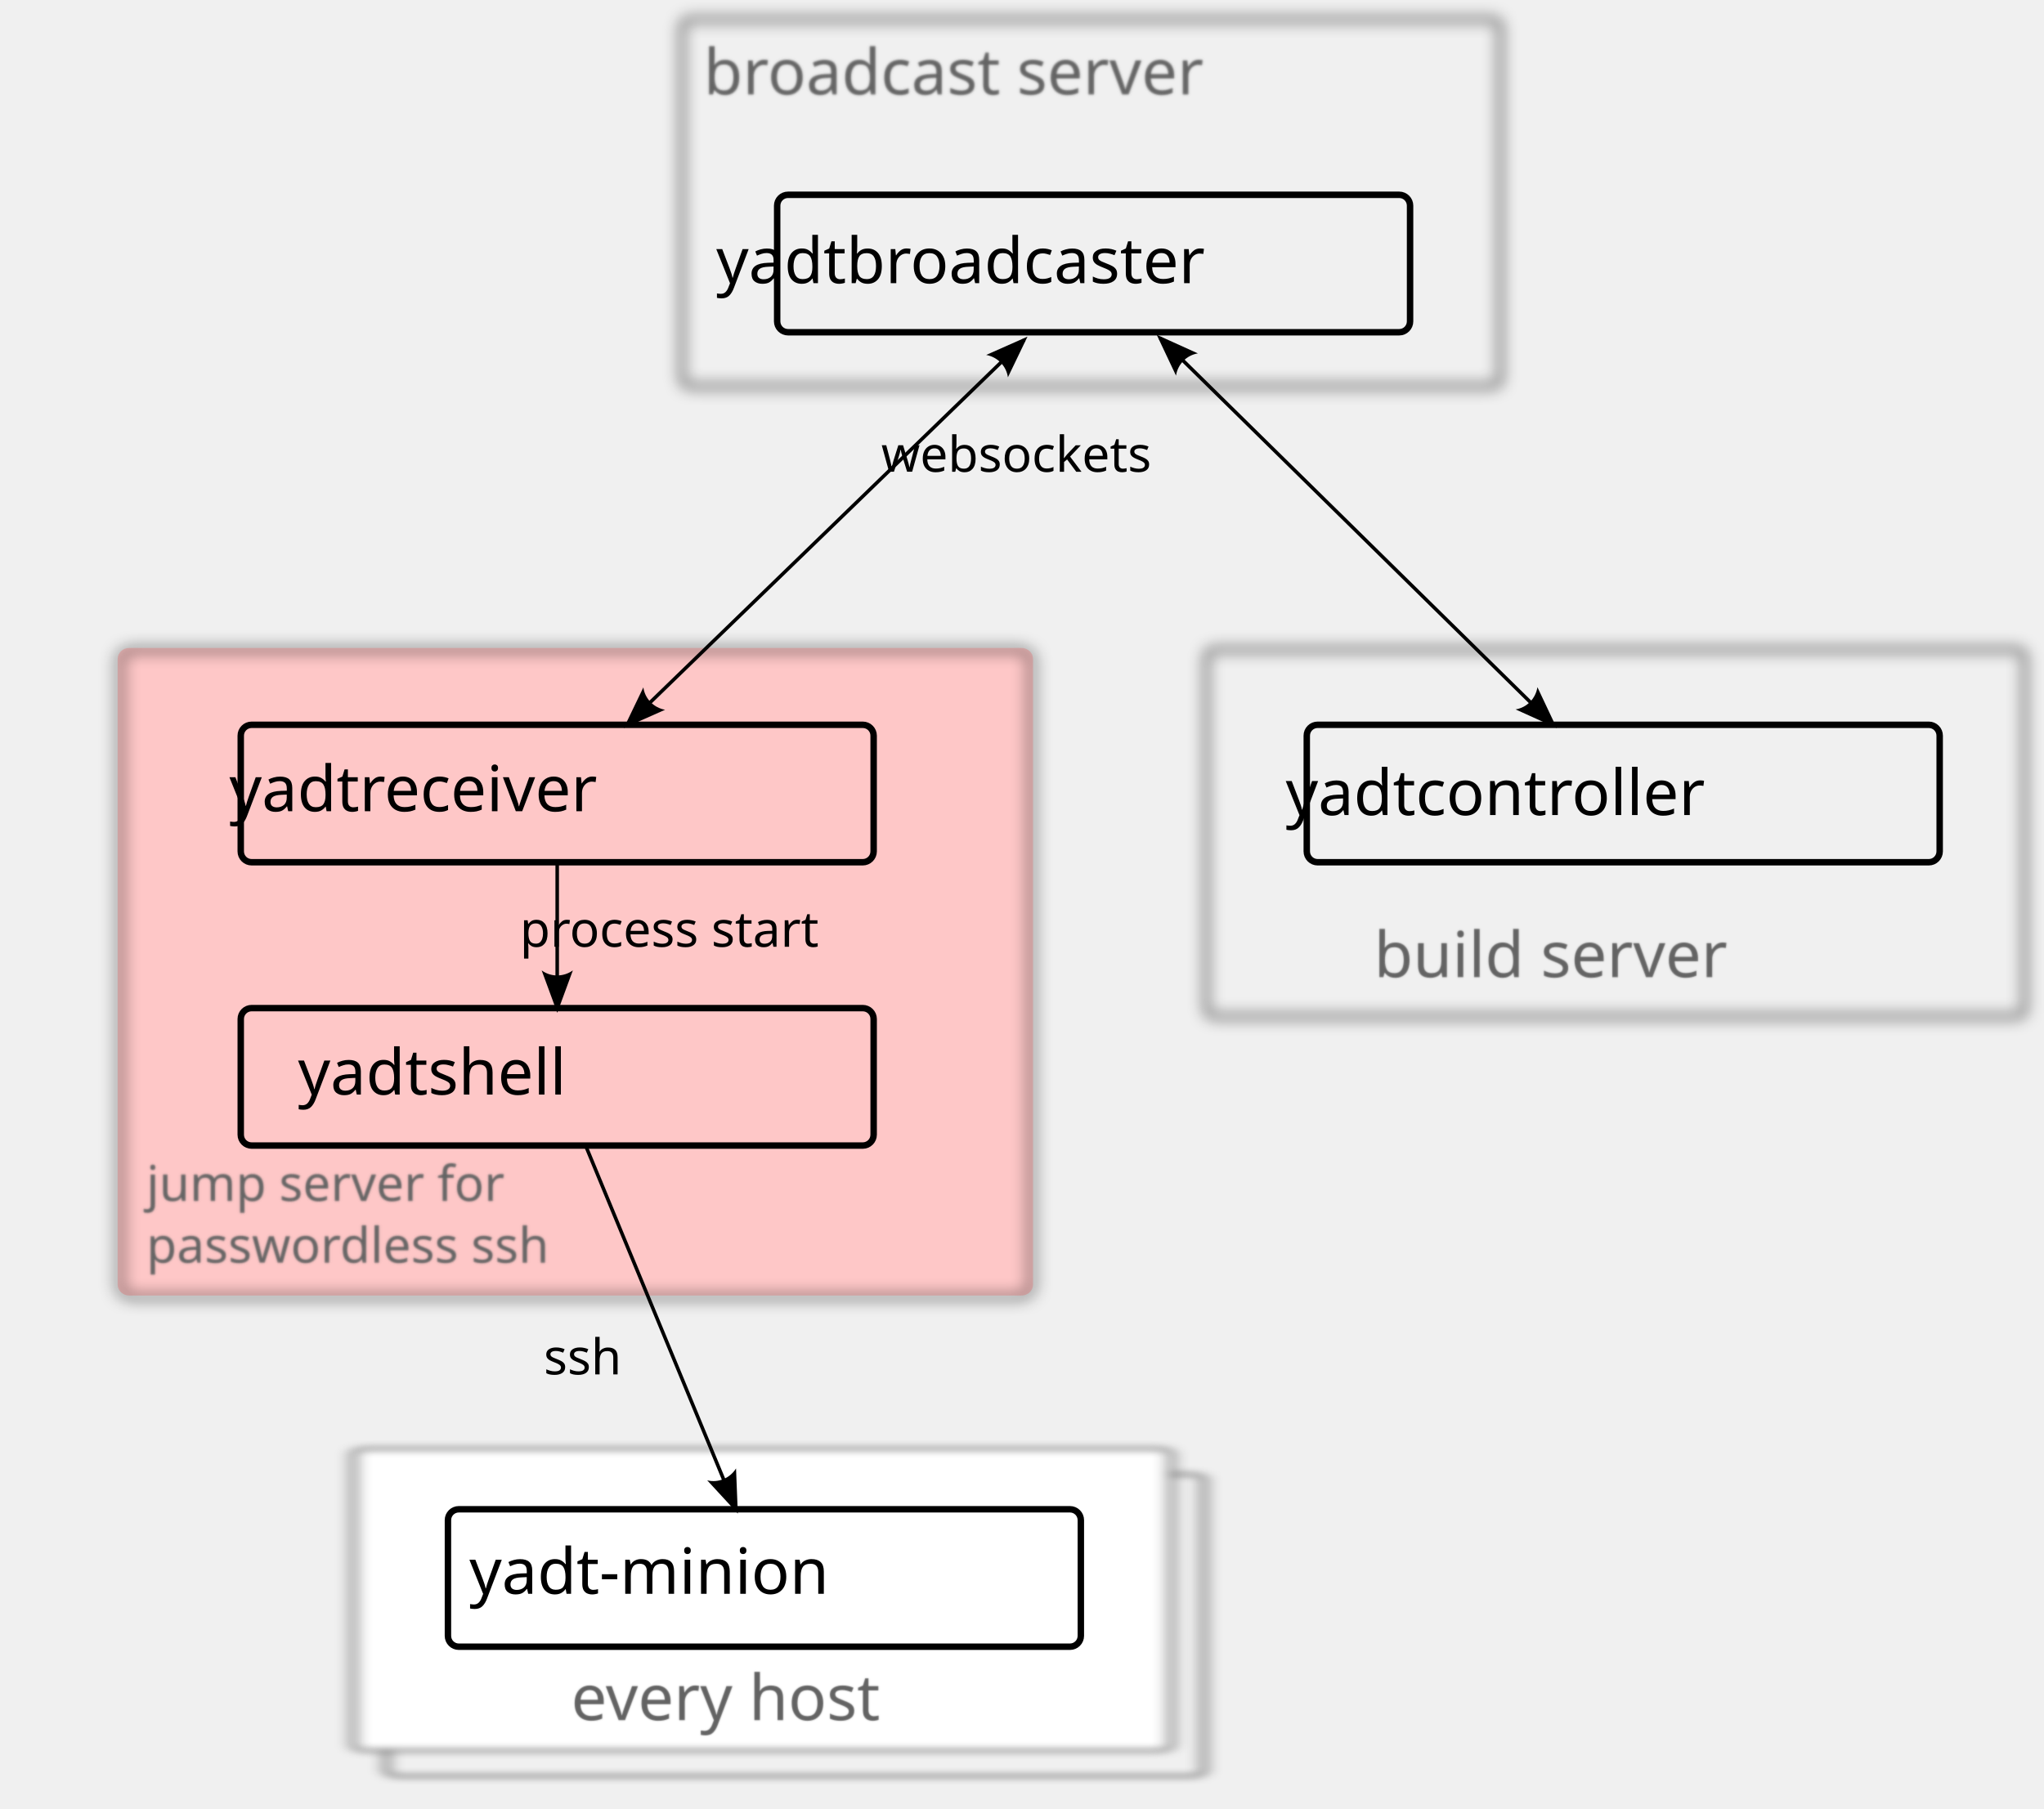
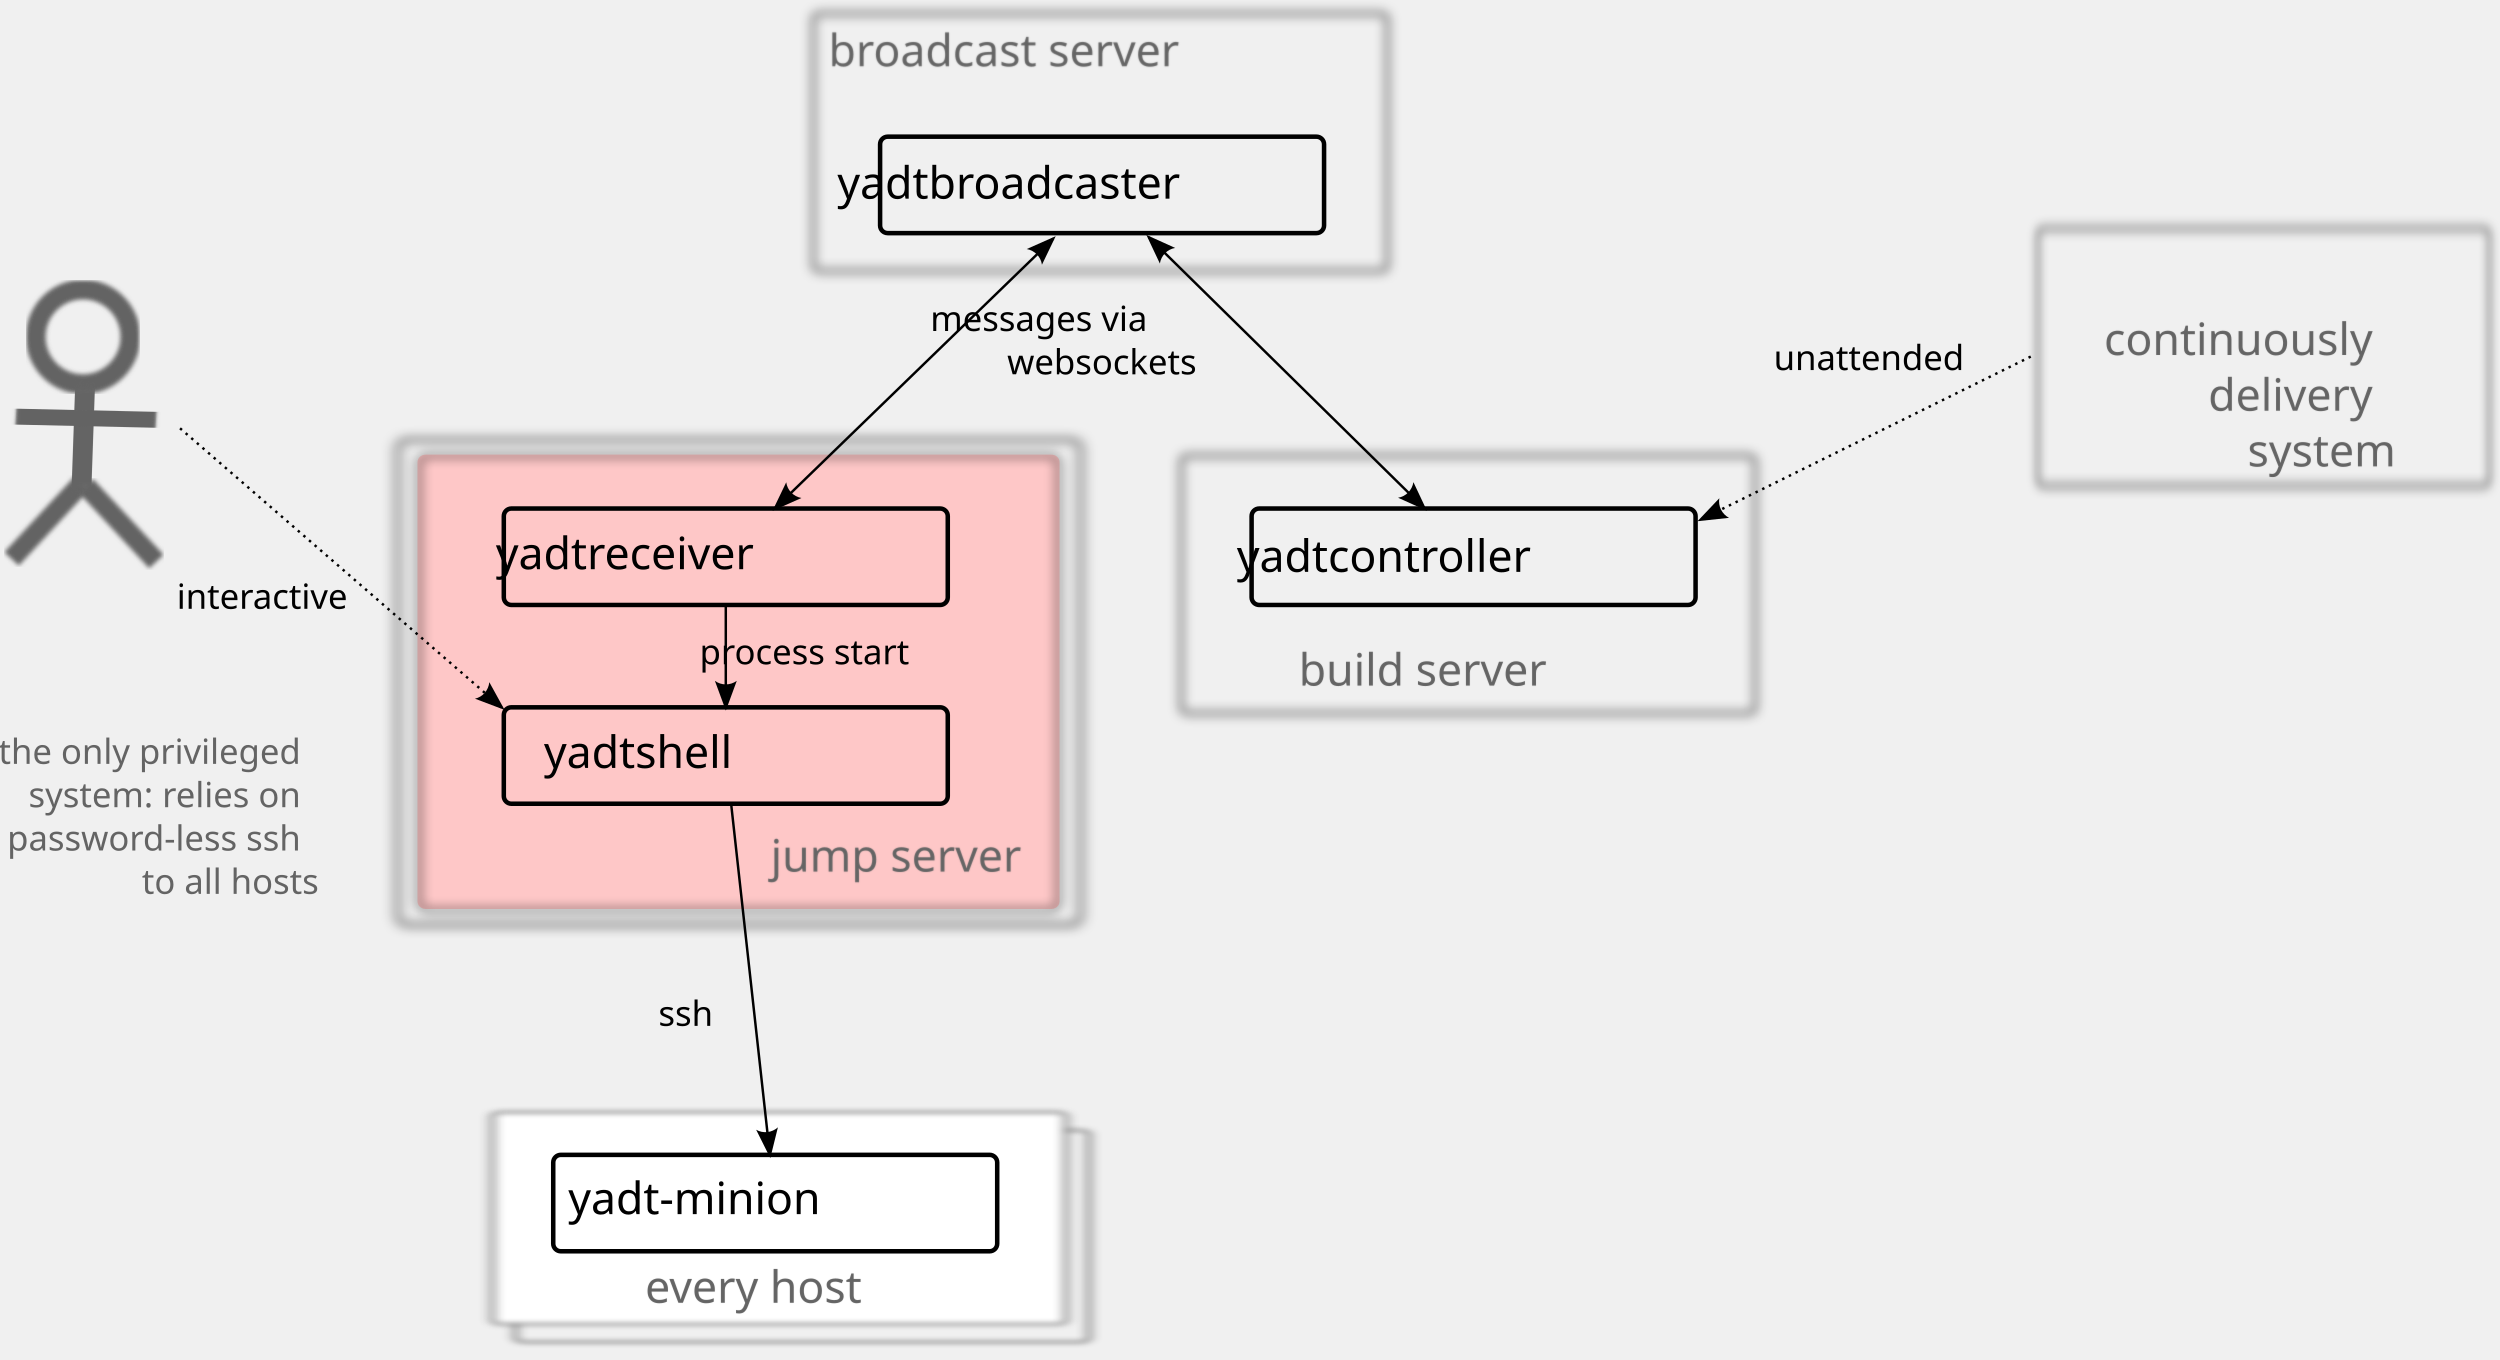
- <svg xmlns="http://www.w3.org/2000/svg" width="579.213" height="512.491" id="svg3347" version="1.1">
+ <svg xmlns="http://www.w3.org/2000/svg" width="1009.902" height="549.087" id="svg3347" version="1.1">
  <defs id="defs3349">
    <filter color-interpolation-filters="sRGB" id="filter5908-4-9">
      <feGaussianBlur id="feGaussianBlur5910-4-0" stdDeviation="2.076" />
    </filter>
    <filter color-interpolation-filters="sRGB" id="filter5908">
      <feGaussianBlur id="feGaussianBlur5910" stdDeviation="2.076" />
    </filter>
    <filter color-interpolation-filters="sRGB" id="filter3180">
      <feGaussianBlur id="feGaussianBlur3182" stdDeviation="2.076" />
    </filter>
    <filter x="-0.021" y="-0.111" width="1.043" height="1.222" color-interpolation-filters="sRGB" id="filter5983">
      <feGaussianBlur id="feGaussianBlur5985" stdDeviation="0.805" />
    </filter>
    <filter color-interpolation-filters="sRGB" id="filter3186">
      <feGaussianBlur id="feGaussianBlur3188" stdDeviation="2.076" />
    </filter>
    <filter color-interpolation-filters="sRGB" id="filter3190">
      <feGaussianBlur id="feGaussianBlur3192" stdDeviation="2.076" />
    </filter>
    <filter color-interpolation-filters="sRGB" id="filter3194">
      <feGaussianBlur id="feGaussianBlur3196" stdDeviation="2.076" />
    </filter>
    <filter x="-0.021" y="-0.111" width="1.043" height="1.222" color-interpolation-filters="sRGB" id="filter3198">
      <feGaussianBlur id="feGaussianBlur3200" stdDeviation="0.805" />
    </filter>
    <filter color-interpolation-filters="sRGB" id="filter3202">
      <feGaussianBlur id="feGaussianBlur3204" stdDeviation="2.076" />
    </filter>
    <filter color-interpolation-filters="sRGB" id="filter3206">
      <feGaussianBlur id="feGaussianBlur3208" stdDeviation="2.076" />
    </filter>
    <filter color-interpolation-filters="sRGB" id="filter3210">
      <feGaussianBlur id="feGaussianBlur3212" stdDeviation="2.076" />
    </filter>
    <filter x="-0.02" y="-0.155" width="1.041" height="1.31" color-interpolation-filters="sRGB" id="filter6383">
      <feGaussianBlur id="feGaussianBlur6385" stdDeviation="0.901" />
    </filter>
    <filter color-interpolation-filters="sRGB" id="filter3216">
      <feGaussianBlur id="feGaussianBlur3218" stdDeviation="2.076" />
    </filter>
    <filter color-interpolation-filters="sRGB" id="filter5908-4">
      <feGaussianBlur id="feGaussianBlur5910-4" stdDeviation="2.076" />
    </filter>
    <filter color-interpolation-filters="sRGB" id="filter3222">
      <feGaussianBlur id="feGaussianBlur3224" stdDeviation="2.076" />
    </filter>
    <filter x="-0.021" y="-0.115" width="1.043" height="1.23" color-interpolation-filters="sRGB" id="filter6734">
      <feGaussianBlur id="feGaussianBlur6736" stdDeviation="0.836" />
    </filter>
    <filter color-interpolation-filters="sRGB" id="filter3228">
      <feGaussianBlur id="feGaussianBlur3230" stdDeviation="2.076" />
    </filter>
    <filter color-interpolation-filters="sRGB" id="filter3232">
      <feGaussianBlur id="feGaussianBlur3234" stdDeviation="2.076" />
    </filter>
    <marker refX="0" refY="0" orient="auto" id="Arrow2Lend" style="overflow:visible">
      <path d="M 8.719,4.034 -2.207,0.016 8.719,-4.002 c -1.745,2.372 -1.735,5.617 -6e-7,8.035 z" transform="matrix(-1.1,0,0,-1.1,-1.1,0)" id="path3979" style="fill-rule:evenodd;stroke-width:0.625;stroke-linejoin:round" />
    </marker>
    <marker refX="0" refY="0" orient="auto" id="Arrow2Lstart" style="overflow:visible">
      <path d="M 8.719,4.034 -2.207,0.016 8.719,-4.002 c -1.745,2.372 -1.735,5.617 -6e-7,8.035 z" transform="matrix(1.1,0,0,1.1,1.1,0)" id="path3976" style="fill-rule:evenodd;stroke-width:0.625;stroke-linejoin:round" />
    </marker>
    <marker refX="0" refY="0" orient="auto" id="marker3240" style="overflow:visible">
      <path d="M 8.719,4.034 -2.207,0.016 8.719,-4.002 c -1.745,2.372 -1.735,5.617 -6e-7,8.035 z" transform="matrix(-1.1,0,0,-1.1,-1.1,0)" id="path3242" style="fill-rule:evenodd;stroke-width:0.625;stroke-linejoin:round" />
    </marker>
    <marker refX="0" refY="0" orient="auto" id="marker3244" style="overflow:visible">
      <path d="M 8.719,4.034 -2.207,0.016 8.719,-4.002 c -1.745,2.372 -1.735,5.617 -6e-7,8.035 z" transform="matrix(1.1,0,0,1.1,1.1,0)" id="path3246" style="fill-rule:evenodd;stroke-width:0.625;stroke-linejoin:round" />
    </marker>
    <marker refX="0" refY="0" orient="auto" id="marker3248" style="overflow:visible">
      <path d="M 8.719,4.034 -2.207,0.016 8.719,-4.002 c -1.745,2.372 -1.735,5.617 -6e-7,8.035 z" transform="matrix(-1.1,0,0,-1.1,-1.1,0)" id="path3250" style="fill-rule:evenodd;stroke-width:0.625;stroke-linejoin:round" />
    </marker>
    <marker refX="0" refY="0" orient="auto" id="marker3252" style="overflow:visible">
      <path d="M 8.719,4.034 -2.207,0.016 8.719,-4.002 c -1.745,2.372 -1.735,5.617 -6e-7,8.035 z" transform="matrix(-1.1,0,0,-1.1,-1.1,0)" id="path3254" style="fill-rule:evenodd;stroke-width:0.625;stroke-linejoin:round" />
    </marker>
-     <filter id="filter4749">
+     <filter id="filter4749" color-interpolation-filters="sRGB">
      <feGaussianBlur stdDeviation="0.359" id="feGaussianBlur4751" />
    </filter>
-     <filter id="filter4757">
+     <filter id="filter4757" color-interpolation-filters="sRGB">
      <feGaussianBlur stdDeviation="0.279" id="feGaussianBlur4759" />
    </filter>
-     <filter id="filter4785">
+     <filter id="filter4785" color-interpolation-filters="sRGB">
      <feGaussianBlur stdDeviation="0.298" id="feGaussianBlur4787" />
    </filter>
-     <filter id="filter4809">
+     <filter id="filter4809" color-interpolation-filters="sRGB">
      <feGaussianBlur stdDeviation="0.411" id="feGaussianBlur4811" />
    </filter>
+     <filter color-interpolation-filters="sRGB" id="filter5908-46">
+       <feGaussianBlur id="feGaussianBlur5910-8" stdDeviation="2.076" />
+     </filter>
+     <filter color-interpolation-filters="sRGB" id="filter4785-7">
+       <feGaussianBlur stdDeviation="0.298" id="feGaussianBlur4787-9" />
+     </filter>
+     <filter color-interpolation-filters="sRGB" id="filter4785-4">
+       <feGaussianBlur stdDeviation="0.298" id="feGaussianBlur4787-1" />
+     </filter>
+     <marker refX="0" refY="0" orient="auto" id="Arrow2Lend-7" style="overflow:visible">
+       <path d="M 8.719,4.034 -2.207,0.016 8.719,-4.002 c -1.745,2.372 -1.735,5.617 -6e-7,8.035 z" transform="matrix(-1.1,0,0,-1.1,-1.1,0)" id="path3979-5" style="fill-rule:evenodd;stroke-width:0.625;stroke-linejoin:round" />
+     </marker>
+     <filter color-interpolation-filters="sRGB" id="filter5908-8">
+       <feGaussianBlur id="feGaussianBlur5910-5" stdDeviation="2.076" />
+     </filter>
+     <filter x="-0.021" y="-0.111" width="1.043" height="1.222" color-interpolation-filters="sRGB" id="filter5983-3">
+       <feGaussianBlur id="feGaussianBlur5985-2" stdDeviation="0.805" />
+     </filter>
+     <filter id="filter4749-6" color-interpolation-filters="sRGB">
+       <feGaussianBlur stdDeviation="0.359" id="feGaussianBlur4751-5" />
+     </filter>
+     <filter id="filter4978">
+       <feGaussianBlur stdDeviation="0.838" id="feGaussianBlur4980" />
+     </filter>
+     <filter id="filter4982">
+       <feGaussianBlur stdDeviation="0.838" id="feGaussianBlur4984" />
+     </filter>
+     <filter id="filter4986">
+       <feGaussianBlur stdDeviation="1.074" id="feGaussianBlur4988" />
+     </filter>
+     <filter id="filter4990">
+       <feGaussianBlur stdDeviation="0.838" id="feGaussianBlur4992" />
+     </filter>
+     <filter id="filter4994">
+       <feGaussianBlur stdDeviation="0.83" id="feGaussianBlur4996" />
+     </filter>
+     <filter color-interpolation-filters="sRGB" id="filter4982-4">
+       <feGaussianBlur stdDeviation="0.838" id="feGaussianBlur4984-8" />
+     </filter>
+     <filter id="filter5052" x="-0.018" width="1.035" y="-0.777" height="2.555">
+       <feGaussianBlur stdDeviation="0.4" id="feGaussianBlur5054" />
+     </filter>
  </defs>
-   <g transform="matrix(1.06962,0,0,1,192.8298,-160.1195)" id="layer4" style="fill:#fec7c7;fill-opacity:1">
+   <g transform="matrix(1.06962,0,0,1,328.1249,-160.1195)" id="layer4" style="fill:#fec7c7;fill-opacity:1">
    <rect width="242.507" height="183.543" ry="3.078" x="-149.106" y="343.764" id="rect5902-7" style="fill:#fec7c7;fill-opacity:1;stroke:none;display:inline" />
  </g>
-   <g transform="translate(-51.32225,64.57785)" id="layer2" style="display:inline">
-     <rect width="231.614" height="183.543" ry="3.078" x="243.632" y="267.667" transform="matrix(1,0,0,0.4659574,-82.76988,228.5748)" id="rect5902-5-9" style="fill:none;stroke:#000000;stroke-opacity:1;display:inline;filter:url(#filter5908-4-9)" />
+   <g transform="translate(83.97288,64.57785)" id="layer2" style="display:inline">
+     <rect width="231.614" height="183.543" ry="3.078" x="243.632" y="267.667" transform="matrix(1,0,0,0.4659574,-119.322,267.32)" id="rect5902-5-9" style="fill:none;stroke:#000000;stroke-opacity:1;display:inline;filter:url(#filter5908-4-9)" />
    <path d="m 125.094,179.719 0,163.875 211.938,0 0,-163.875 -211.938,0 z" transform="matrix(1.002694,0,0,0.1612931,-0.6225284,292.6517)" id="path5921" style="fill:none;stroke:none;display:inline;filter:url(#filter5908)" />
    <g transform="matrix(1.115508,0,0,1,-43.27332,-50.35582)" id="g5987" style="display:inline">
      <rect width="231.614" height="183.543" ry="3.078" x="115.261" y="169.887" id="rect5902" style="fill:none;stroke:#000000;stroke-opacity:1;display:inline;filter:url(#filter5908)" />
      <text xml:space="preserve" style="font-size:18px;font-style:normal;font-weight:normal;text-align:start;line-height:125%;letter-spacing:0px;word-spacing:0px;text-anchor:start;fill:#646464;fill-opacity:1;stroke:none;filter:url(#filter5983);font-family:Sans" x="15.233" y="327.585" id="text3700">
        <tspan x="15.233" y="327.585" id="tspan4722" />
      </text>
-       <text xml:space="preserve" style="font-size:13.255px;font-style:normal;font-weight:normal;text-align:start;line-height:125%;letter-spacing:0px;word-spacing:0px;text-anchor:start;fill:#646464;fill-opacity:1;stroke:none;font-family:Sans;stroke-opacity:1;filter:url(#filter4749)" x="128.853" y="308.82" id="text4727" transform="scale(0.9468117,1.056176)">
-         <tspan id="tspan4729" x="128.853" y="308.82">jump server for</tspan>
-         <tspan x="128.853" y="325.389" id="tspan4731">passwordless ssh</tspan>
+       <text xml:space="preserve" style="font-size:13.255px;font-style:normal;font-weight:normal;text-align:start;line-height:125%;letter-spacing:0px;word-spacing:0px;text-anchor:start;fill:#646464;fill-opacity:1;stroke:none;filter:url(#filter4749);font-family:Sans" x="128.853" y="308.82" id="text4727" transform="matrix(0.9468117,0,0,1.056176,120.5834,11.69668)">
+         <tspan x="128.853" y="308.82" id="tspan4731" style="font-size:17.043px">jump server</tspan>
      </text>
    </g>
    <path d="m 388.281,129.375 0,86.5 214.375,0 0,-86.5 -214.375,0 z" transform="matrix(1.002049,0,0,0.2912473,-2.107962,157.8562)" id="path6118" style="fill:none;stroke:none;display:inline;filter:url(#filter5908)" />
    <g transform="translate(13.65649,-1.09252)" id="g6128">
      <path d="m 360.219,133.188 c -1.707,0 -3.094,0.784 -3.094,1.75 l 0,100.5 c 0,0.966 1.387,1.75 3.094,1.75 l 225.688,0 c 1.707,0 3.094,-0.784 3.094,-1.75 l 0,-100.5 c 0,-0.966 -1.387,-1.75 -3.094,-1.75 l -225.688,0 z" transform="translate(22.39665,-12.56398)" id="path6116" style="fill:none;stroke:#000000;stroke-opacity:1;display:inline;filter:url(#filter5908)" />
-       <text xml:space="preserve" style="font-size:18px;font-style:normal;font-weight:normal;text-align:end;line-height:125%;letter-spacing:0px;word-spacing:0px;text-anchor:end;fill:#646464;fill-opacity:1;stroke:none;font-family:Sans;filter:url(#filter4785)" x="602.057" y="213.473" id="text3682">
+       <text xml:space="preserve" style="font-size:18px;font-style:normal;font-weight:normal;text-align:end;line-height:125%;letter-spacing:0px;word-spacing:0px;text-anchor:end;fill:#646464;fill-opacity:1;stroke:none;filter:url(#filter4785);font-family:Sans" x="602.057" y="213.473" id="text3682">
        <tspan x="602.057" y="213.473" id="tspan3684">
          <tspan x="602.057" y="213.473" id="tspan3686">build server</tspan>
        </tspan>
      </text>
    </g>
    <g transform="translate(-148.5827,-380.7431)" id="g6387">
      <path d="m 404.656,333.125 0,81.062 208.938,0 0,-81.062 -208.938,0 z" transform="matrix(1.002077,0,0,0.2968616,-1.603508,328.2767)" id="path6361" style="fill:none;stroke:none;display:inline;filter:url(#filter5908)" />
      <path d="m 360.219,133.188 c -1.707,0 -3.094,0.784 -3.094,1.75 l 0,100.5 c 0,0.966 1.387,1.75 3.094,1.75 l 225.688,0 c 1.707,0 3.094,-0.784 3.094,-1.75 l 0,-100.5 c 0,-0.966 -1.387,-1.75 -3.094,-1.75 l -225.688,0 z" transform="translate(36.05315,188.4596)" id="path6346" style="fill:none;stroke:#000000;stroke-opacity:1;display:inline;filter:url(#filter5908)" />
-       <text xml:space="preserve" style="font-size:18px;font-style:normal;font-weight:normal;text-align:end;line-height:125%;letter-spacing:0px;word-spacing:0px;text-anchor:end;fill:#646464;fill-opacity:1;stroke:none;font-family:Sans;filter:url(#filter4809)" x="615.85" y="342.929" id="text3664">
+       <text xml:space="preserve" style="font-size:18px;font-style:normal;font-weight:normal;text-align:end;line-height:125%;letter-spacing:0px;word-spacing:0px;text-anchor:end;fill:#646464;fill-opacity:1;stroke:none;filter:url(#filter4809);font-family:Sans" x="615.85" y="342.929" id="text3664">
        <tspan x="615.85" y="342.929" id="tspan3666">
          <tspan x="615.85" y="342.929" id="tspan3668">broadcast server</tspan>
        </tspan>
      </text>
    </g>
-     <g transform="translate(-127.0169,-14.72939)" id="g6738">
+     <g transform="translate(-163.569,24.01587)" id="g6738">
      <path d="m 287.875,370.062 0,66.938 213.062,0 0,-66.938 -213.062,0 z" transform="matrix(1.001718,0,0,0.3798837,-0.6775275,274.2718)" id="path6664" style="fill:none;stroke:none;display:inline;filter:url(#filter5908-4)" />
      <rect width="231.614" height="183.543" ry="3.078" x="243.632" y="267.667" transform="matrix(1,0,0,0.4659574,34.96063,236.0494)" id="rect5902-5" style="fill:#ffffff;fill-opacity:1;stroke:#000000;stroke-opacity:1;display:inline;filter:url(#filter5908-4)" />
-       <text xml:space="preserve" style="font-size:18px;font-style:normal;font-weight:normal;text-align:end;line-height:125%;letter-spacing:0px;word-spacing:0px;text-anchor:end;fill:#646464;fill-opacity:1;stroke:none;font-family:Sans;filter:url(#filter4757)" x="502.584" y="437.687" id="text3718">
+       <text xml:space="preserve" style="font-size:18px;font-style:normal;font-weight:normal;text-align:end;line-height:125%;letter-spacing:0px;word-spacing:0px;text-anchor:end;fill:#646464;fill-opacity:1;stroke:none;filter:url(#filter4757);font-family:Sans" x="502.584" y="437.687" id="text3718">
        <tspan x="502.584" y="437.687" id="tspan3720">
          <tspan x="502.584" y="437.687" id="tspan3722">every host</tspan>
        </tspan>
      </text>
    </g>
    <path d="m 75.375,369.125 0,66.938 213.062,0 0,-66.938 -213.062,0 z" transform="matrix(1.001718,0,0,0.3798837,300.8287,262.4434)" id="path6664-9" style="fill:none;stroke:none;display:inline;filter:url(#filter5908-4-9)" />
+     <g id="g4643" transform="translate(92.58607,-85.50596)">
+       <text id="text3682-3" y="165.432" x="810.358" style="font-size:18px;font-style:normal;font-weight:normal;text-align:end;line-height:125%;letter-spacing:0px;word-spacing:0px;text-anchor:end;fill:#646464;fill-opacity:1;stroke:none;display:inline;filter:url(#filter4785-4);font-family:Sans" xml:space="preserve" transform="translate(13.65649,-1.09252)">
+         <tspan id="tspan3684-3" y="165.432" x="810.358">continuously</tspan>
+         <tspan id="tspan4635" y="187.932" x="810.358">delivery</tspan>
+         <tspan id="tspan4637" y="210.432" x="810.358">system</tspan>
+       </text>
+       <g id="g6128-2" transform="matrix(0.7864943,0,0,1,348.172,-7.370055)" style="display:inline">
+         <path style="fill:none;stroke:#000000;stroke-opacity:1;display:inline;filter:url(#filter5908-46)" id="path6116-4" transform="translate(22.39665,-12.56398)" d="m 360.219,133.188 c -1.707,0 -3.094,0.784 -3.094,1.75 l 0,100.5 c 0,0.966 1.387,1.75 3.094,1.75 l 225.688,0 c 1.707,0 3.094,-0.784 3.094,-1.75 l 0,-100.5 c 0,-0.966 -1.387,-1.75 -3.094,-1.75 l -225.688,0 z" />
+       </g>
+     </g>
+     <g transform="matrix(1.190866,0,0,1.067554,76.19209,-91.63619)" id="g5987-3" style="display:inline">
+       <rect width="231.614" height="183.543" ry="3.078" x="0.466" y="191.8" id="rect5902-59" style="fill:none;stroke:#000000;stroke-width:1;stroke-opacity:1;display:inline;filter:url(#filter5908-8)" />
+       <text xml:space="preserve" style="font-size:18px;font-style:normal;font-weight:normal;text-align:start;line-height:125%;letter-spacing:0px;word-spacing:0px;text-anchor:start;fill:#646464;fill-opacity:1;stroke:none;filter:url(#filter5983-3);font-family:Sans" x="15.233" y="327.585" id="text3700-5">
+         <tspan x="15.233" y="327.585" id="tspan4722-9" />
+       </text>
+       <text xml:space="preserve" style="font-size:12.417px;font-style:normal;font-weight:normal;text-align:end;line-height:125%;letter-spacing:0px;word-spacing:0px;text-anchor:end;fill:#646464;fill-opacity:1;stroke:none;font-family:Sans" x="-5.246" y="297.672" id="text4758" transform="scale(0.9468117,1.056176)">
+         <tspan x="-5.246" y="297.672" id="tspan4762">the only privileged</tspan>
+         <tspan x="-5.246" y="313.192" id="tspan4788">system: relies on</tspan>
+         <tspan x="-5.246" y="328.713" id="tspan4764">password-less ssh</tspan>
+         <tspan x="-5.246" y="344.234" id="tspan4782">to all hosts</tspan>
+       </text>
+     </g>
  </g>
-   <g transform="translate(-51.32225,-463.3749)" id="layer1" style="display:inline">
+   <g transform="translate(83.97288,-463.3749)" id="layer1" style="display:inline">
    <text x="274.769" y="415.704" transform="translate(0,527.9527)" id="text2989" xml:space="preserve" style="font-size:18px;font-style:normal;font-weight:normal;text-align:end;line-height:125%;letter-spacing:0px;word-spacing:0px;text-anchor:end;fill:#000000;fill-opacity:1;stroke:none;font-family:Sans">
      <tspan x="274.769" y="415.704" id="tspan2991" />
    </text>
    <text x="216.319" y="169.341" transform="translate(0,527.9527)" id="text2993" xml:space="preserve" style="font-size:18px;font-style:normal;font-weight:normal;text-align:end;line-height:125%;letter-spacing:0px;word-spacing:0px;text-anchor:end;fill:#000000;fill-opacity:1;stroke:none;font-family:Sans">
      <tspan x="216.319" y="169.341" id="tspan2995" />
    </text>
    <text x="350.153" y="83.578" transform="translate(0,527.9527)" id="text3001" xml:space="preserve" style="font-size:18px;font-style:normal;font-weight:normal;text-align:end;line-height:125%;letter-spacing:0px;word-spacing:0px;text-anchor:end;fill:#000000;fill-opacity:1;stroke:none;font-family:Sans">
      <tspan x="350.153" y="83.578" id="tspan3003" />
    </text>
    <path d="m 105.344,871.469 0,24.75 165.156,0 0,-24.75 -165.156,0 z" transform="translate(32.77559,-23.48917)" id="path3023" style="fill:none;stroke:none" />
    <path d="m 175.875,781.031 -26.438,107.438 57.062,14.062 26.438,-107.438 -57.062,-14.062 z" id="path6408" style="fill:none;stroke:none;stroke-width:1px;marker-end:none" />
    <path d="M 341.546,31.768 229.019,140.848" transform="translate(0,527.9527)" id="path5144" style="fill:none;stroke:#000000;stroke-width:1px;stroke-linecap:butt;stroke-linejoin:miter;stroke-opacity:1;marker-start:url(#Arrow2Lstart);marker-end:url(#Arrow2Lend)" />
    <path d="M 491.498,140.848 380.06,31.224" transform="translate(0,527.9527)" id="path5524" style="fill:none;stroke:#000000;stroke-width:1px;stroke-linecap:butt;stroke-linejoin:miter;stroke-opacity:1;marker-start:url(#Arrow2Lstart);marker-end:url(#Arrow2Lend)" />
    <path d="m 209.218,179.806 0,41.342" transform="translate(0,527.9527)" id="path6135" style="fill:none;stroke:#000000;stroke-width:1px;stroke-linecap:butt;stroke-linejoin:miter;stroke-opacity:1;marker-end:url(#Arrow2Lend)" />
-     <text xml:space="preserve" style="font-size:14px;font-style:normal;font-weight:normal;text-align:end;line-height:125%;letter-spacing:0px;word-spacing:0px;text-anchor:end;fill:#000000;fill-opacity:1;stroke:none;font-family:Sans" x="271.139" y="852.917" id="text3706">
-       <tspan x="271.139" y="852.917" id="tspan3708">
-         <tspan x="271.139" y="852.917" id="tspan3710">ssh</tspan>
+     <text xml:space="preserve" style="font-size:14px;font-style:normal;font-weight:normal;text-align:end;line-height:125%;letter-spacing:0px;word-spacing:0px;text-anchor:end;fill:#000000;fill-opacity:1;stroke:none;font-family:Sans" x="247.746" y="877.773" id="text3706">
+       <tspan x="247.746" y="877.773" id="tspan3708">
+         <tspan x="247.746" y="877.773" id="tspan3710">ssh</tspan>
      </tspan>
    </text>
    <text x="301.535" y="731.708" id="text6816" xml:space="preserve" style="font-size:14px;font-style:normal;font-weight:normal;text-align:end;line-height:125%;letter-spacing:0px;word-spacing:0px;text-anchor:end;fill:#000000;fill-opacity:1;stroke:none;font-family:Sans">
      <tspan x="301.535" y="731.708" id="tspan6818">process start</tspan>
    </text>
    <text xml:space="preserve" style="font-size:14px;font-style:normal;font-weight:normal;text-align:center;line-height:125%;letter-spacing:0px;word-spacing:0px;text-anchor:middle;fill:#000000;fill-opacity:1;stroke:none;font-family:Sans" x="361.146" y="597.087" id="text3670">
      <tspan x="361.146" y="597.087" id="tspan3672">
-         <tspan x="361.146" y="597.087" id="tspan3674">websockets</tspan>
-       </tspan>
+         <tspan x="361.146" y="597.087" id="tspan3674">messages via</tspan>
+       </tspan>
+       <tspan x="361.146" y="614.587" id="tspan4766">websockets<tspan x="361.146" y="597.087" id="tspan4768" />
+       </tspan>
+       <tspan x="361.146" y="632.087" id="tspan4770" />
    </text>
    <g transform="translate(20.21159,-97.78051)" id="g3936">
      <path d="m 177.438,767.125 0,24.781 165.156,0 0,-24.781 -165.156,0 z" transform="translate(231.0679,6.555118)" id="path3862" style="fill:none;stroke:none" />
      <rect width="179.347" height="38.958" ry="3.078" x="401.414" y="766.581" id="rect3864" style="fill:none;stroke:#000000;stroke-width:1.826;stroke-linejoin:round;stroke-miterlimit:4;stroke-opacity:1;stroke-dasharray:none" />
      <text xml:space="preserve" style="font-size:18px;font-style:normal;font-variant:normal;font-weight:normal;font-stretch:normal;text-align:center;line-height:125%;letter-spacing:0px;word-spacing:0px;writing-mode:lr-tb;text-anchor:middle;fill:#000000;fill-opacity:1;stroke:none;font-family:Sans;-inkscape-font-specification:Sans" x="492.296" y="792.166" id="text3676">
        <tspan x="492.296" y="792.166" id="tspan3678">
          <tspan x="492.296" y="792.166" id="tspan3680">yadtcontroller</tspan>
        </tspan>
      </text>
    </g>
    <g transform="translate(117.1727,-131.6486)" id="g3912">
      <path d="m 177.438,767.125 0,24.781 165.156,0 0,-24.781 -165.156,0 z" transform="translate(-16.93405,-108.1594)" id="path3876" style="fill:none;stroke:none" />
      <rect width="179.347" height="38.958" ry="3.078" x="154.377" y="650.233" id="rect3878" style="fill:none;stroke:#000000;stroke-width:1.826;stroke-linejoin:round;stroke-miterlimit:4;stroke-opacity:1;stroke-dasharray:none" />
      <text xml:space="preserve" style="font-size:18px;font-style:normal;font-variant:normal;font-weight:normal;font-stretch:normal;text-align:center;line-height:125%;letter-spacing:0px;word-spacing:0px;writing-mode:lr-tb;text-anchor:middle;fill:#000000;fill-opacity:1;stroke:none;font-family:Sans;-inkscape-font-specification:Sans" x="243.791" y="675.273" id="text3656">
        <tspan x="243.791" y="675.273" id="tspan3658">
          <tspan x="243.791" y="675.273" id="tspan3660">yadtbroadcaster</tspan>
        </tspan>
      </text>
    </g>
    <g transform="translate(-50.80217,-91.22539)" id="g3920">
      <path d="m 177.438,767.125 0,24.781 165.156,0 0,-24.781 -165.156,0 z" id="path3819" style="fill:none;stroke:none" />
      <rect width="179.347" height="38.958" ry="3.078" x="170.346" y="760.026" id="rect3817" style="fill:none;stroke:#000000;stroke-width:1.826;stroke-linejoin:round;stroke-miterlimit:4;stroke-opacity:1;stroke-dasharray:none" />
      <text xml:space="preserve" style="font-size:18px;font-style:normal;font-variant:normal;font-weight:normal;font-stretch:normal;text-align:center;line-height:125%;letter-spacing:0px;word-spacing:0px;writing-mode:lr-tb;text-anchor:middle;fill:#000000;fill-opacity:1;stroke:none;font-family:Sans;-inkscape-font-specification:Sans" x="256.682" y="784.522" id="text3688">
        <tspan x="256.682" y="784.522" id="tspan3690">
          <tspan x="256.682" y="784.522" id="tspan3692">yadtreceiver</tspan>
        </tspan>
      </text>
    </g>
    <g transform="translate(-39.87696,-93.41042)" id="g3928">
      <path d="m 177.438,767.125 0,24.781 165.156,0 0,-24.781 -165.156,0 z" transform="translate(-10.9252,82.48523)" id="path3900" style="fill:none;stroke:none" />
      <rect width="179.347" height="38.958" ry="3.078" x="159.421" y="842.511" id="rect3902" style="fill:none;stroke:#000000;stroke-width:1.826;stroke-linejoin:round;stroke-miterlimit:4;stroke-opacity:1;stroke-dasharray:none" />
      <text xml:space="preserve" style="font-size:18px;font-style:normal;font-variant:normal;font-weight:normal;font-stretch:normal;text-align:center;line-height:125%;letter-spacing:0px;word-spacing:0px;writing-mode:lr-tb;text-anchor:middle;fill:#000000;fill-opacity:1;stroke:none;font-family:Sans;-inkscape-font-specification:Sans" x="251.088" y="867.007" id="text3694">
        <tspan x="251.088" y="867.007" id="tspan3696">
          <tspan x="251.088" y="867.007" id="tspan3698">yadtshell</tspan>
        </tspan>
      </text>
    </g>
-     <g transform="translate(-125.9244,-57.34419)" id="g3944">
+     <g transform="translate(-164.6696,-18.59894)" id="g3944">
      <path d="m 177.438,767.125 0,24.781 165.156,0 0,-24.781 -165.156,0 z" transform="translate(133.8337,188.4596)" id="path3888" style="fill:none;stroke:none" />
      <rect width="179.347" height="38.958" ry="3.078" x="304.18" y="948.486" id="rect3890" style="fill:none;stroke:#000000;stroke-width:1.826;stroke-linejoin:round;stroke-miterlimit:4;stroke-opacity:1;stroke-dasharray:none" />
      <text xml:space="preserve" style="font-size:18px;font-style:normal;font-variant:normal;font-weight:normal;font-stretch:normal;text-align:center;line-height:125%;letter-spacing:0px;word-spacing:0px;writing-mode:lr-tb;text-anchor:middle;fill:#000000;fill-opacity:1;stroke:none;font-family:Sans;-inkscape-font-specification:Sans" x="398.634" y="972.437" id="text3712">
        <tspan x="398.634" y="972.437" id="tspan3714">
          <tspan x="398.634" y="972.437" id="tspan3716">yadt-minion</tspan>
        </tspan>
      </text>
    </g>
-     <path style="fill:none;stroke:#000000;stroke-width:1px;stroke-linecap:butt;stroke-linejoin:miter;stroke-opacity:1;marker-end:url(#Arrow2Lend)" d="m 165.947,324.684 42.608,103.082" id="path3724" transform="translate(51.32225,463.3749)" />
+     <path style="fill:none;stroke:#000000;stroke-width:1px;stroke-linecap:butt;stroke-linejoin:miter;stroke-opacity:1;marker-end:url(#Arrow2Lend)" d="m 160.047,324.684 15.664,141.828" id="path3724" transform="translate(51.32225,463.3749)" />
+     <g id="g4408" transform="translate(-53.73135,-73.88244)">
+       <path transform="matrix(0.7803017,0,0,0.7803017,54.73094,476.1409)" d="m -41.391,252.706 c 0,13.535 -10.973,24.508 -24.508,24.508 -13.535,0 -24.508,-10.973 -24.508,-24.508 0,-13.535 10.973,-24.508 24.508,-24.508 13.535,0 24.508,10.973 24.508,24.508 z" id="path3119" style="fill:none;stroke:#646464;stroke-width:10.252;stroke-miterlimit:4;stroke-opacity:1;stroke-dasharray:none;filter:url(#filter4986)" />
+       <path id="path3925-0" d="M 2.96,732.305 -25.579,763.032" style="fill:none;stroke:#646464;stroke-width:8;stroke-linecap:butt;stroke-linejoin:miter;stroke-miterlimit:4;stroke-opacity:1;stroke-dasharray:none;display:inline;filter:url(#filter4978)" />
+       <path id="path3925-0-4" d="m 4.345,733.422 28.599,30.671" style="fill:none;stroke:#646464;stroke-width:8;stroke-linecap:butt;stroke-linejoin:miter;stroke-miterlimit:4;stroke-opacity:1;stroke-dasharray:none;display:inline;filter:url(#filter4982)" />
+       <path id="path3925-0-4-2" d="m -10.182,701.101 28.599,30.671" style="fill:none;stroke:#646464;stroke-width:8;stroke-linecap:butt;stroke-linejoin:miter;stroke-miterlimit:4;stroke-opacity:1;stroke-dasharray:none;display:inline;filter:url(#filter4982-4)" transform="matrix(0.7071068,0.7071068,-0.7071068,0.7071068,507.0724,204.7349)" />
+       <path id="path3925-0-4-6" d="m -65.741,685.018 28.599,30.671" style="fill:none;stroke:#646464;stroke-width:7.363;stroke-linecap:butt;stroke-linejoin:miter;stroke-miterlimit:4;stroke-opacity:1;stroke-dasharray:none;display:inline;filter:url(#filter5052)" transform="matrix(0.9552782,-0.6179246,0.9552782,0.6179246,-615.4087,241.6493)" />
+     </g>
+     <path style="fill:none;stroke:#000000;stroke-width:1;stroke-linecap:butt;stroke-linejoin:miter;stroke-miterlimit:4;stroke-opacity:1;stroke-dasharray:1, 2;stroke-dashoffset:0;marker-end:url(#Arrow2Lend)" d="M -62.559,173.019 67.533,285.928" id="path4190" transform="translate(51.32225,463.3749)" />
+     <path style="fill:none;stroke:#000000;stroke-width:1;stroke-linecap:butt;stroke-linejoin:miter;stroke-miterlimit:4;stroke-opacity:1;stroke-dasharray:1, 2;stroke-dashoffset:0;marker-end:url(#Arrow2Lend);display:inline" d="m 736.369,607.42 -133.433,65.9" id="path4190-4" />
+     <text xml:space="preserve" style="font-size:14px;font-style:normal;font-weight:normal;text-align:center;line-height:125%;letter-spacing:0px;word-spacing:0px;text-anchor:middle;fill:#000000;fill-opacity:1;stroke:none;display:inline;font-family:Sans" x="680.081" y="612.868" id="text3706-7-3">
+       <tspan x="680.081" y="612.868" id="tspan3708-3-2">unattended</tspan>
+     </text>
+     <text id="text4699" y="709.31" x="21.919" style="font-size:14px;font-style:normal;font-weight:normal;text-align:center;line-height:125%;letter-spacing:0px;word-spacing:0px;text-anchor:middle;fill:#000000;fill-opacity:1;stroke:none;display:inline;font-family:Sans" xml:space="preserve">
+       <tspan id="tspan4701" y="709.31" x="21.919">interactive<tspan style="text-align:center;text-anchor:middle" id="tspan4703" y="709.31" x="58.498" />
+       </tspan>
+     </text>
  </g>
</svg>
